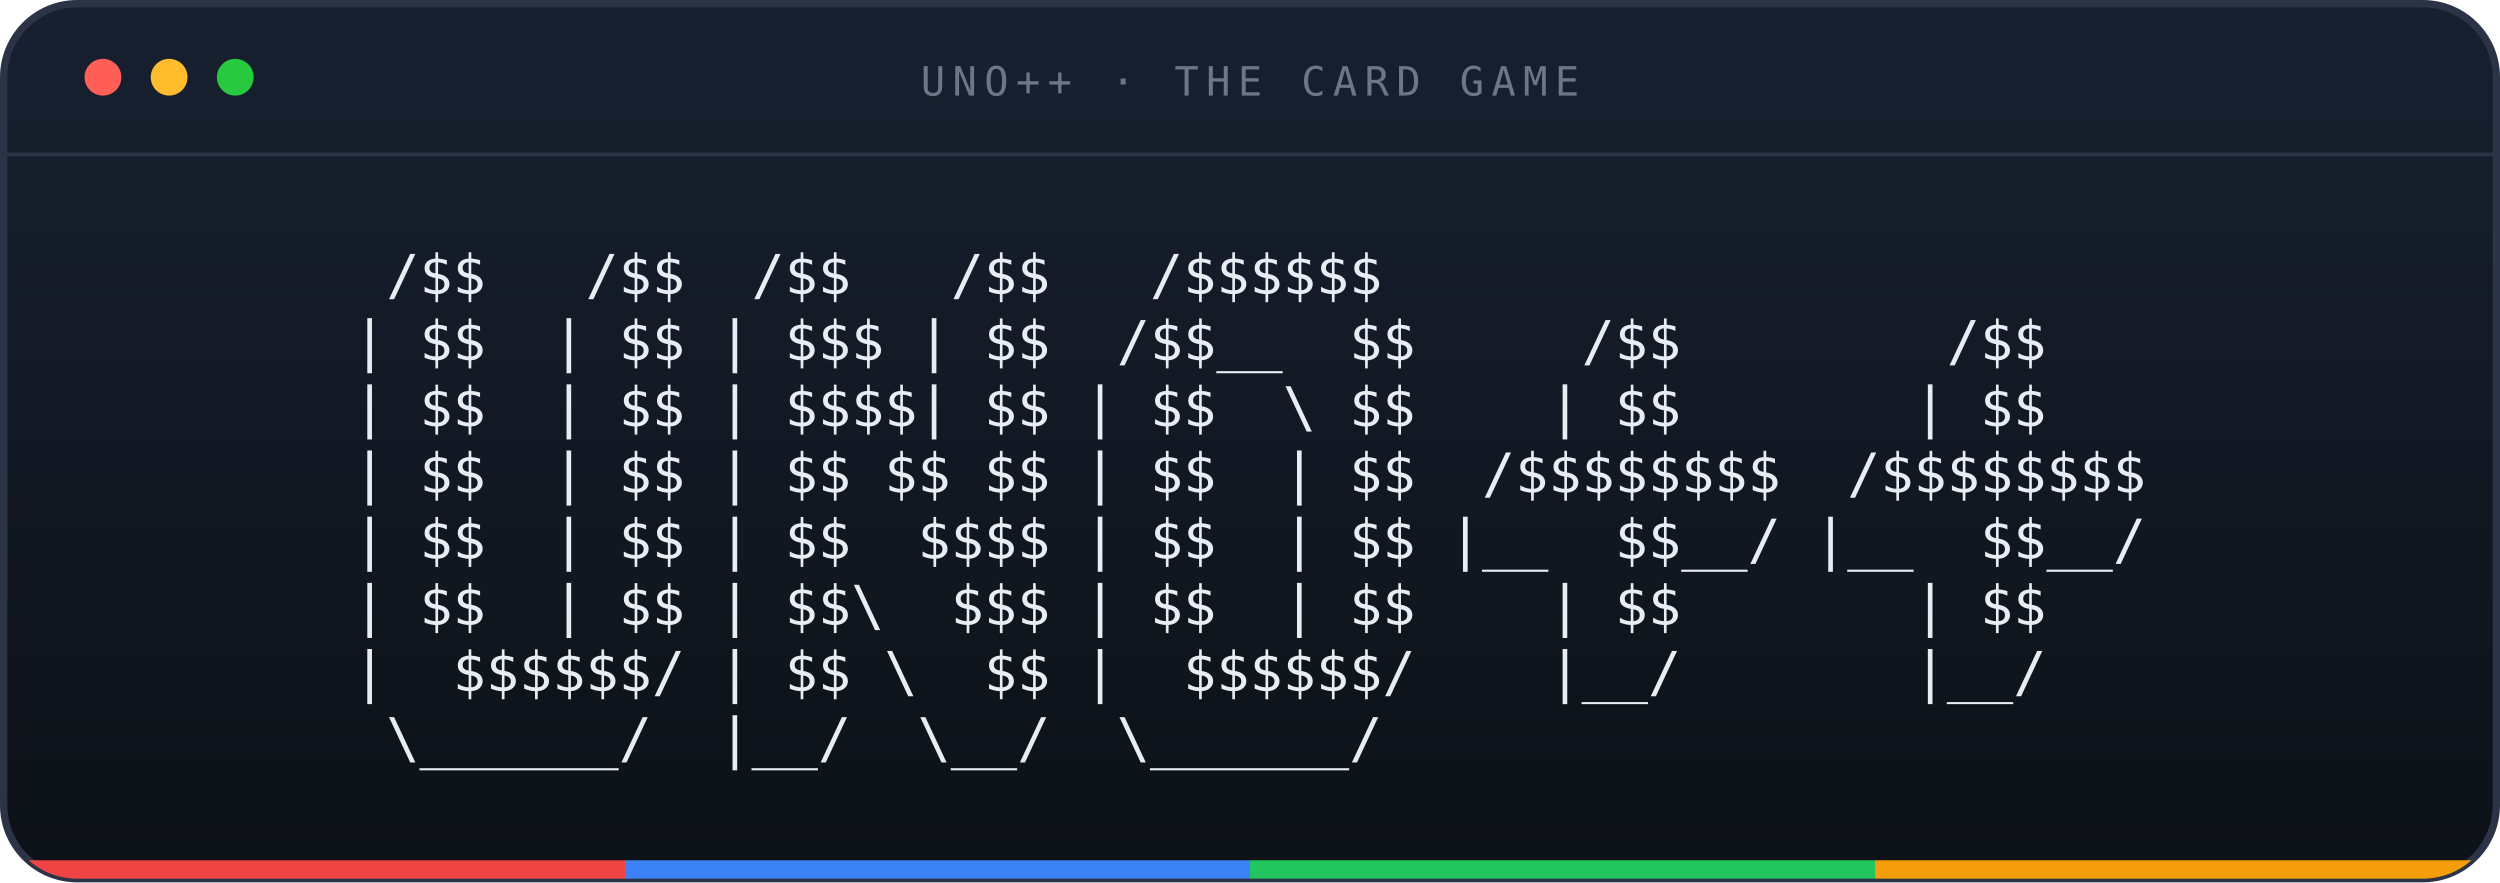
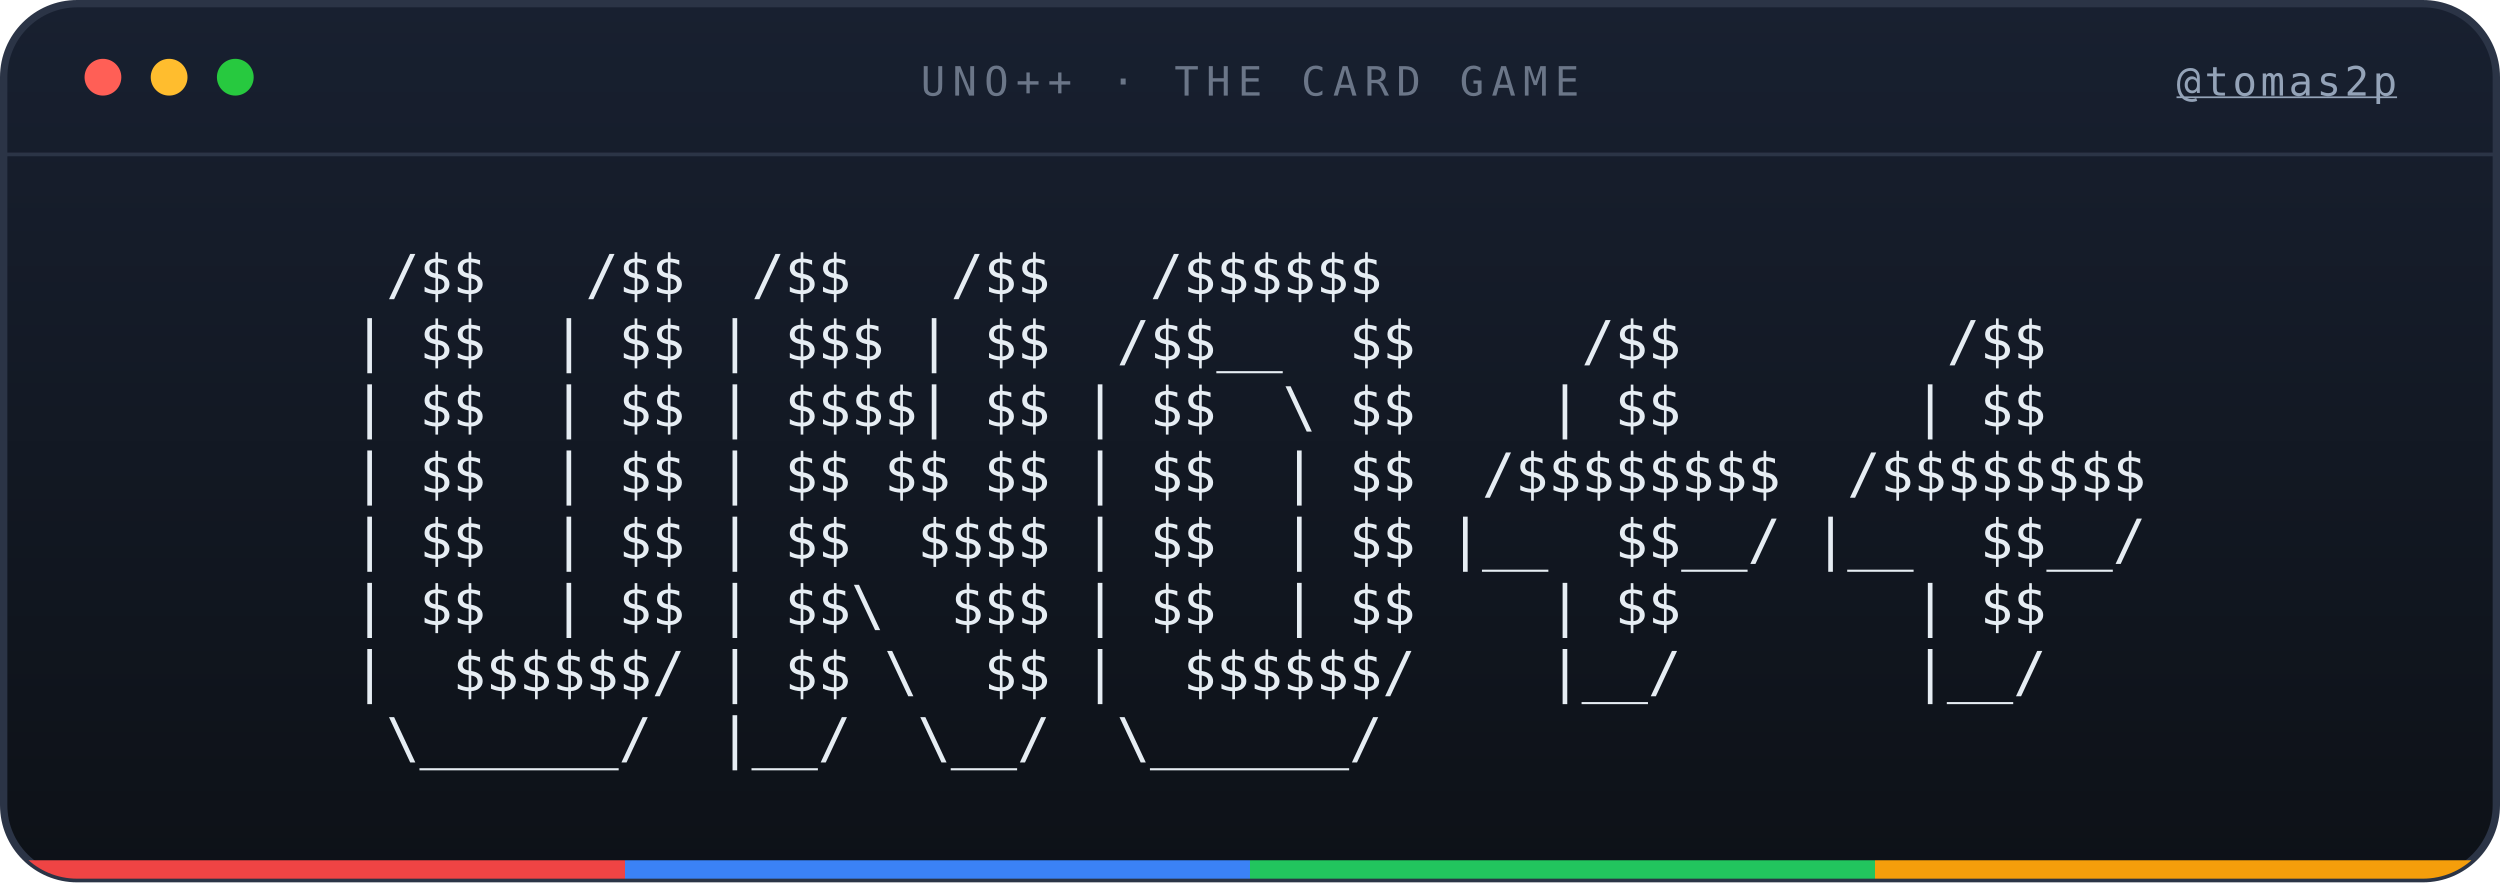
<svg xmlns="http://www.w3.org/2000/svg" viewBox="0 0 680 240" width="680" height="240" role="img" aria-labelledby="logo-title logo-desc">
  <defs>
    <linearGradient id="panel" x1="0" y1="0" x2="0" y2="1">
      <stop offset="0" stop-color="#182030" />
      <stop offset="1" stop-color="#0d1117" />
    </linearGradient>
    <clipPath id="panel-clip">
      <rect x="1" y="1" width="678" height="238" rx="20" />
    </clipPath>
  </defs>
  <rect x="1" y="1" width="678" height="238" rx="20" fill="url(#panel)" stroke="#2b3446" stroke-width="2" />
  <circle cx="28" cy="21" r="5" fill="#ff5f56" />
  <circle cx="46" cy="21" r="5" fill="#ffbd2e" />
  <circle cx="64" cy="21" r="5" fill="#27c93f" />
  <text x="340.0" y="26" text-anchor="middle" font-family="DejaVu Sans Mono, Menlo, Consolas, monospace" font-size="11" letter-spacing="2" fill="#6b7688">UNO++ · THE CARD GAME</text>
+   <a href="https://tomas2p.vercel.app" target="_blank">
+     <text x="652" y="26" text-anchor="end" font-family="DejaVu Sans Mono, Menlo, Consolas, monospace" font-size="11" letter-spacing="1" fill="#94a3b8" text-decoration="underline">@tomas2p</text>
+   </a>
  <line x1="1" y1="42" x2="679" y2="42" stroke="#2b3446" stroke-width="1" />
  <text x="87" y="80" font-family="DejaVu Sans Mono, Menlo, Consolas, monospace" font-size="15" fill="#e6edf3" xml:space="preserve" style="white-space: pre">
    <tspan x="87">  /$$   /$$  /$$   /$$   /$$$$$$</tspan>
    <tspan x="87" dy="18"> | $$  | $$ | $$$ | $$  /$$__  $$     /$$        /$$</tspan>
    <tspan x="87" dy="18"> | $$  | $$ | $$$$| $$ | $$  \ $$    | $$       | $$</tspan>
    <tspan x="87" dy="18"> | $$  | $$ | $$ $$ $$ | $$  | $$  /$$$$$$$$  /$$$$$$$$</tspan>
    <tspan x="87" dy="18"> | $$  | $$ | $$  $$$$ | $$  | $$ |__  $$__/ |__  $$__/</tspan>
    <tspan x="87" dy="18"> | $$  | $$ | $$\  $$$ | $$  | $$    | $$       | $$</tspan>
    <tspan x="87" dy="18"> |  $$$$$$/ | $$ \  $$ |  $$$$$$/    |__/       |__/</tspan>
    <tspan x="87" dy="18">  \______/  |__/  \__/  \______/</tspan>
  </text>
  <g clip-path="url(#panel-clip)">
    <rect x="0" y="234" width="170" height="6" fill="#ef4444" />
    <rect x="170" y="234" width="170" height="6" fill="#3b82f6" />
    <rect x="340" y="234" width="170" height="6" fill="#22c55e" />
    <rect x="510" y="234" width="170" height="6" fill="#f59e0b" />
  </g>
</svg>
